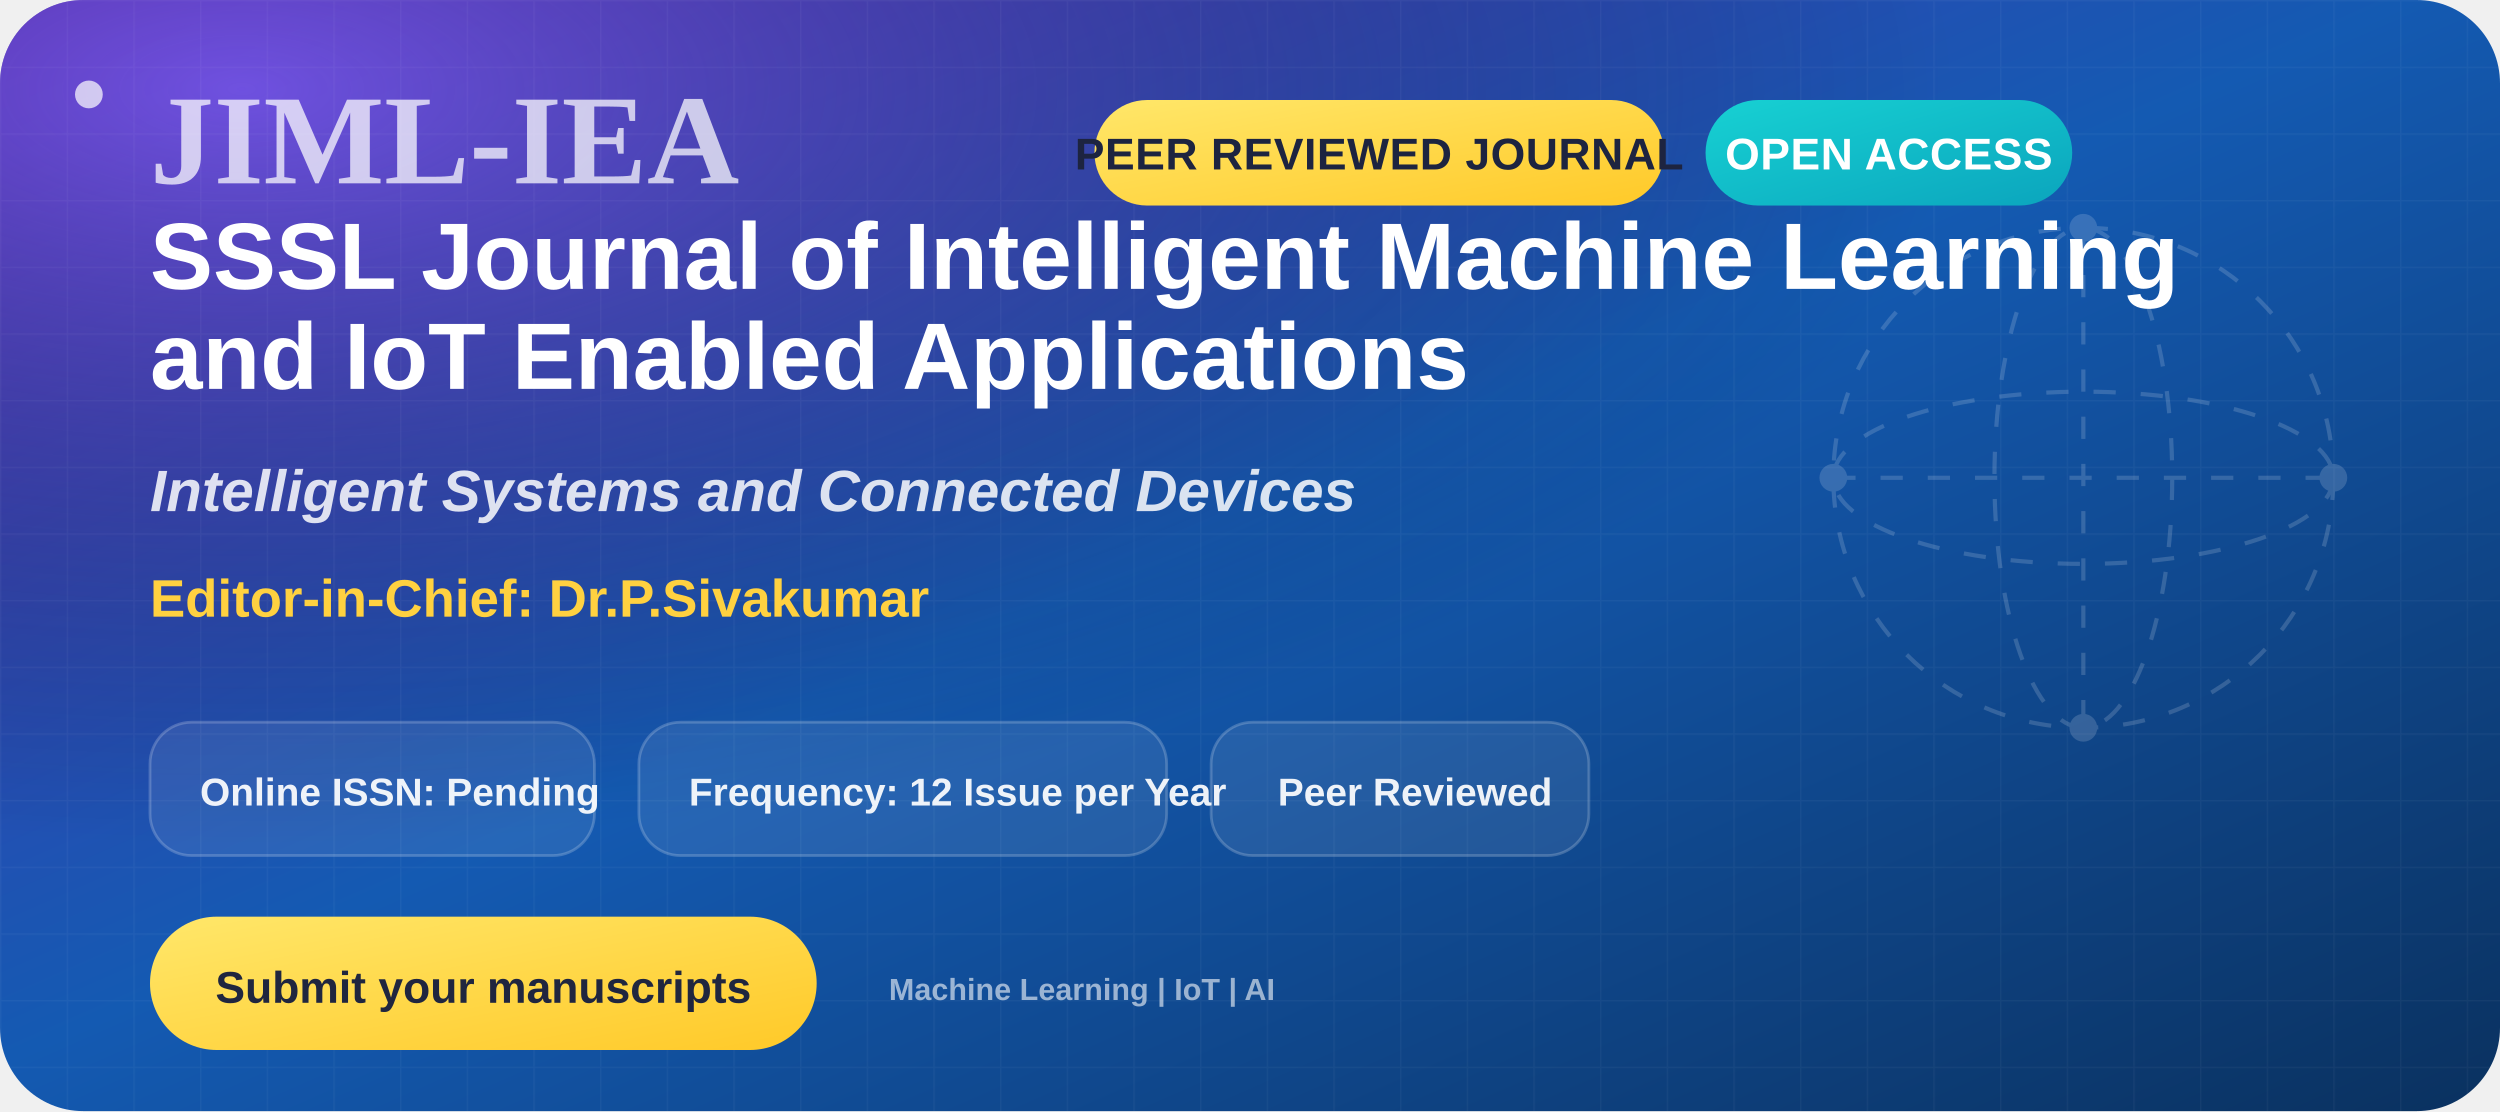
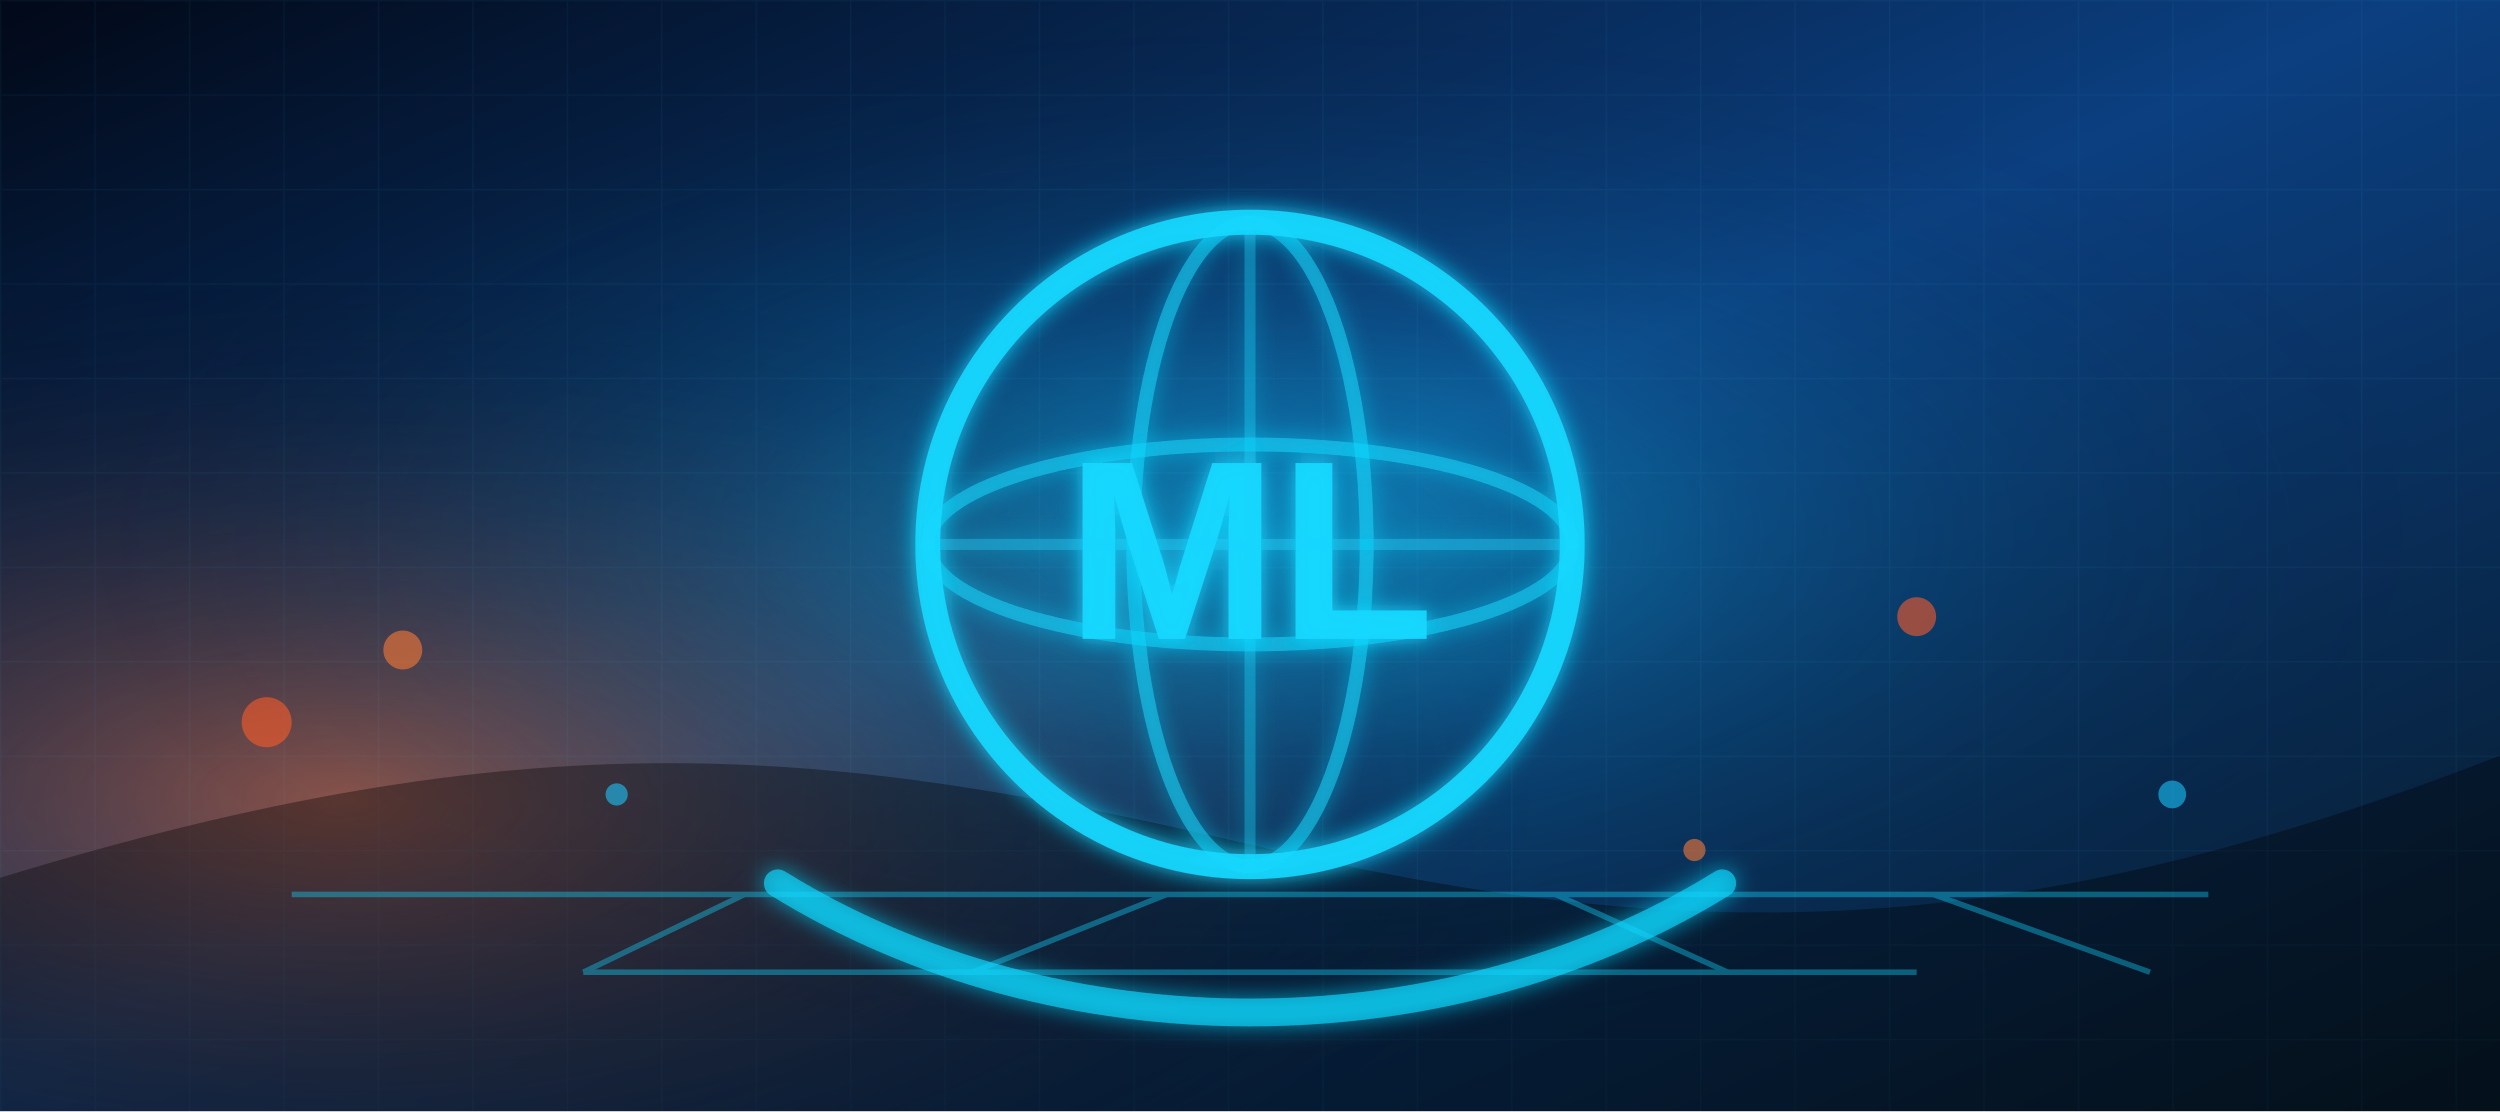
- <svg xmlns="http://www.w3.org/2000/svg" viewBox="0 0 900 400" role="img" aria-labelledby="title-JIML-IEA desc-JIML-IEA">
+ <svg xmlns="http://www.w3.org/2000/svg" viewBox="0 0 900 400" role="img" aria-labelledby="title-ml_cover.svg desc-ml_cover.svg">
  <defs>
    <linearGradient id="bg13" x1="0%" y1="0%" x2="100%" y2="100%">
-       <stop offset="0%" stop-color="#5130b5" />
-       <stop offset="48%" stop-color="#145ab2" />
-       <stop offset="100%" stop-color="#0a315f" />
+       <stop offset="0%" stop-color="#020817" />
+       <stop offset="48%" stop-color="#0b3f80" />
+       <stop offset="100%" stop-color="#061827" />
    </linearGradient>
-     <radialGradient id="glow13" cx="10%" cy="8%" r="68%">
-       <stop offset="0%" stop-color="#8d63ff" stop-opacity="0.58" />
+     <radialGradient id="core13" cx="50%" cy="48%" r="48%">
+       <stop offset="0%" stop-color="#12d8ff" stop-opacity="0.45" />
+       <stop offset="42%" stop-color="#12d8ff" stop-opacity="0.12" />
      <stop offset="100%" stop-color="#000000" stop-opacity="0" />
    </radialGradient>
-     <linearGradient id="gold13" x1="0%" y1="0%" x2="100%" y2="100%">
-       <stop offset="0%" stop-color="#ffe76a" />
-       <stop offset="100%" stop-color="#ffc928" />
-     </linearGradient>
-     <linearGradient id="cyan13" x1="0%" y1="0%" x2="100%" y2="100%">
-       <stop offset="0%" stop-color="#17d1d3" />
-       <stop offset="100%" stop-color="#0ba5bd" />
-     </linearGradient>
-     <pattern id="grid13" width="24" height="24" patternUnits="userSpaceOnUse">
-       <path d="M24 0H0V24" fill="none" stroke="#ffffff" stroke-opacity="0.04" stroke-width="1" />
+     <radialGradient id="warm13" cx="14%" cy="72%" r="48%">
+       <stop offset="0%" stop-color="#ff6b24" stop-opacity="0.7" />
+       <stop offset="100%" stop-color="#000000" stop-opacity="0" />
+     </radialGradient>
+     <pattern id="mesh13" width="34" height="34" patternUnits="userSpaceOnUse">
+       <path d="M34 0H0V34" fill="none" stroke="#43d4ff" stroke-opacity="0.05" stroke-width="1" />
    </pattern>
-     <style>.pill{font-family:'Outfit','Segoe UI',Arial,sans-serif;font-weight:900;font-size:16px;letter-spacing:.2px}.code{font-family:Georgia,'Times New Roman',serif;font-weight:900;font-size:46px;fill:rgba(255,255,255,.72)}.title{font-family:'Outfit','Segoe UI',Arial,sans-serif;font-weight:900;font-size:34px;fill:#fff;letter-spacing:0}.tagline{font-family:'Outfit','Segoe UI',Arial,sans-serif;font-style:italic;font-weight:800;font-size:21px;fill:rgba(255,255,255,.84)}.editor{font-family:'Outfit','Segoe UI',Arial,sans-serif;font-weight:900;font-size:19px;fill:#ffd140}.chip{font-family:'Outfit','Segoe UI',Arial,sans-serif;font-size:14px;font-weight:800;fill:rgba(255,255,255,.92)}.small{font-family:'Poppins','Segoe UI',Arial,sans-serif;font-size:11px;font-weight:800;fill:rgba(255,255,255,.58)}</style>
+     <filter id="softGlow13" x="-30%" y="-30%" width="160%" height="160%">
+       <feGaussianBlur stdDeviation="4" result="blur" />
+       <feMerge>
+         <feMergeNode in="blur" />
+         <feMergeNode in="SourceGraphic" />
+       </feMerge>
+     </filter>
  </defs>
-   <rect width="900" height="400" rx="30" fill="url(#bg13)" />
-   <rect width="900" height="400" rx="30" fill="url(#glow13)" />
-   <rect width="900" height="400" rx="30" fill="url(#grid13)" />
-   <circle cx="32" cy="34" r="5" fill="#fff" opacity=".7" />
-   <g opacity=".16" transform="translate(650 64)">
-     <circle cx="100" cy="108" r="90" fill="none" stroke="#fff" stroke-width="1.5" stroke-dasharray="8 9" />
-     <ellipse cx="100" cy="108" rx="90" ry="31" fill="none" stroke="#fff" stroke-width="1.5" stroke-dasharray="8 9" />
-     <ellipse cx="100" cy="108" rx="32" ry="90" fill="none" stroke="#fff" stroke-width="1.5" stroke-dasharray="8 9" />
-     <path d="M10 108h180M100 18v180" stroke="#fff" stroke-width="1.5" stroke-dasharray="8 9" />
-     <circle cx="100" cy="18" r="5" fill="#fff" />
-     <circle cx="100" cy="198" r="5" fill="#fff" />
-     <circle cx="10" cy="108" r="5" fill="#fff" />
-     <circle cx="190" cy="108" r="5" fill="#fff" />
+   <rect width="900" height="400" fill="url(#bg13)" />
+   <rect width="900" height="400" fill="url(#warm13)" opacity="0.75" />
+   <rect width="900" height="400" fill="url(#core13)" />
+   <rect width="900" height="400" fill="url(#mesh13)" />
+   <path d="M0 316c190-58 296-48 450-12 160 38 278 35 450-32v128H0z" fill="#000000" opacity="0.35" />
+   <g opacity="0.58">
+     <circle cx="96" cy="260" r="9" fill="#ff5b27" />
+     <circle cx="145" cy="234" r="7" fill="#ff7a33" />
+     <circle cx="222" cy="286" r="4" fill="#1cc8ff" />
+     <circle cx="690" cy="222" r="7" fill="#ff5b27" />
+     <circle cx="782" cy="286" r="5" fill="#19c7ff" />
+     <circle cx="610" cy="306" r="4" fill="#ff7a33" />
  </g>
-   <text x="54" y="66" class="code">JIML-IEA</text>
-   <g transform="translate(394 36)">
-     <rect x="0" y="0" width="205" height="38" rx="19" fill="url(#gold13)" />
-     <text x="102.5" y="25" text-anchor="middle" class="pill" fill="#1d2440">PEER REVIEWED JOURNAL</text>
-     <rect x="220" y="0" width="132" height="38" rx="19" fill="url(#cyan13)" />
-     <text x="286" y="25" text-anchor="middle" class="pill" fill="#fff">OPEN ACCESS</text>
+   <g filter="url(#softGlow13)">
+     <circle cx="450" cy="196" r="116" fill="none" stroke="#12d8ff" stroke-linecap="round" stroke-linejoin="round" stroke-width="9" opacity="0.9" />
+     <ellipse cx="450" cy="196" rx="116" ry="36" fill="none" stroke="#12d8ff" stroke-linecap="round" stroke-linejoin="round" stroke-width="5" opacity="0.52" />
+     <ellipse cx="450" cy="196" rx="42" ry="116" fill="none" stroke="#12d8ff" stroke-linecap="round" stroke-linejoin="round" stroke-width="5" opacity="0.52" />
+     <path d="M334 196h232M450 80v232" fill="none" stroke="#12d8ff" stroke-linecap="round" stroke-linejoin="round" stroke-width="4" opacity="0.34" />
+     <text x="450" y="230" text-anchor="middle" font-family="Outfit, Arial" font-size="92" font-weight="900" fill="#12d8ff" opacity="0.94">ML</text>
+     <path d="M280 318c100 62 240 62 340 0" fill="none" stroke="#12d8ff" stroke-linecap="round" stroke-linejoin="round" stroke-width="10" opacity="0.65" />
  </g>
-   <text x="54" y="104" class="title">SSSL Journal of Intelligent Machine Learning</text>
-   <text x="54" y="140" class="title">and IoT Enabled Applications</text>
-   <text x="54" y="184" class="tagline">Intelligent Systems and Connected Devices</text>
-   <text x="54" y="222" class="editor">Editor-in-Chief: Dr.P.Sivakumar</text>
-   <g transform="translate(54 260)">
-     <rect x="0" y="0" width="160" height="48" rx="15" fill="rgba(255,255,255,.08)" stroke="rgba(255,255,255,.20)" />
-     <text x="18" y="30" class="chip">Online ISSN: Pending</text>
-     <rect x="176" y="0" width="190" height="48" rx="15" fill="rgba(255,255,255,.08)" stroke="rgba(255,255,255,.20)" />
-     <text x="194" y="30" class="chip">Frequency: 12 Issue per Year</text>
-     <rect x="382" y="0" width="136" height="48" rx="15" fill="rgba(255,255,255,.08)" stroke="rgba(255,255,255,.20)" />
-     <text x="406" y="30" class="chip">Peer Reviewed</text>
+   <g opacity="0.38" stroke="#12d8ff" stroke-width="2">
+     <path d="M105 322h690" />
+     <path d="M210 350h480" />
+     <path d="M268 322l-58 28M420 322l-70 28M560 322l62 28M696 322l78 28" />
  </g>
-   <g transform="translate(54 330)">
-     <rect x="0" y="0" width="240" height="48" rx="24" fill="url(#gold13)" />
-     <text x="120" y="31" text-anchor="middle" font-family="Outfit,Arial" font-size="16" font-weight="900" fill="#20263f">Submit your manuscripts</text>
-   </g>
-   <text x="320" y="360" class="small">Machine Learning | IoT | AI</text>
</svg>
